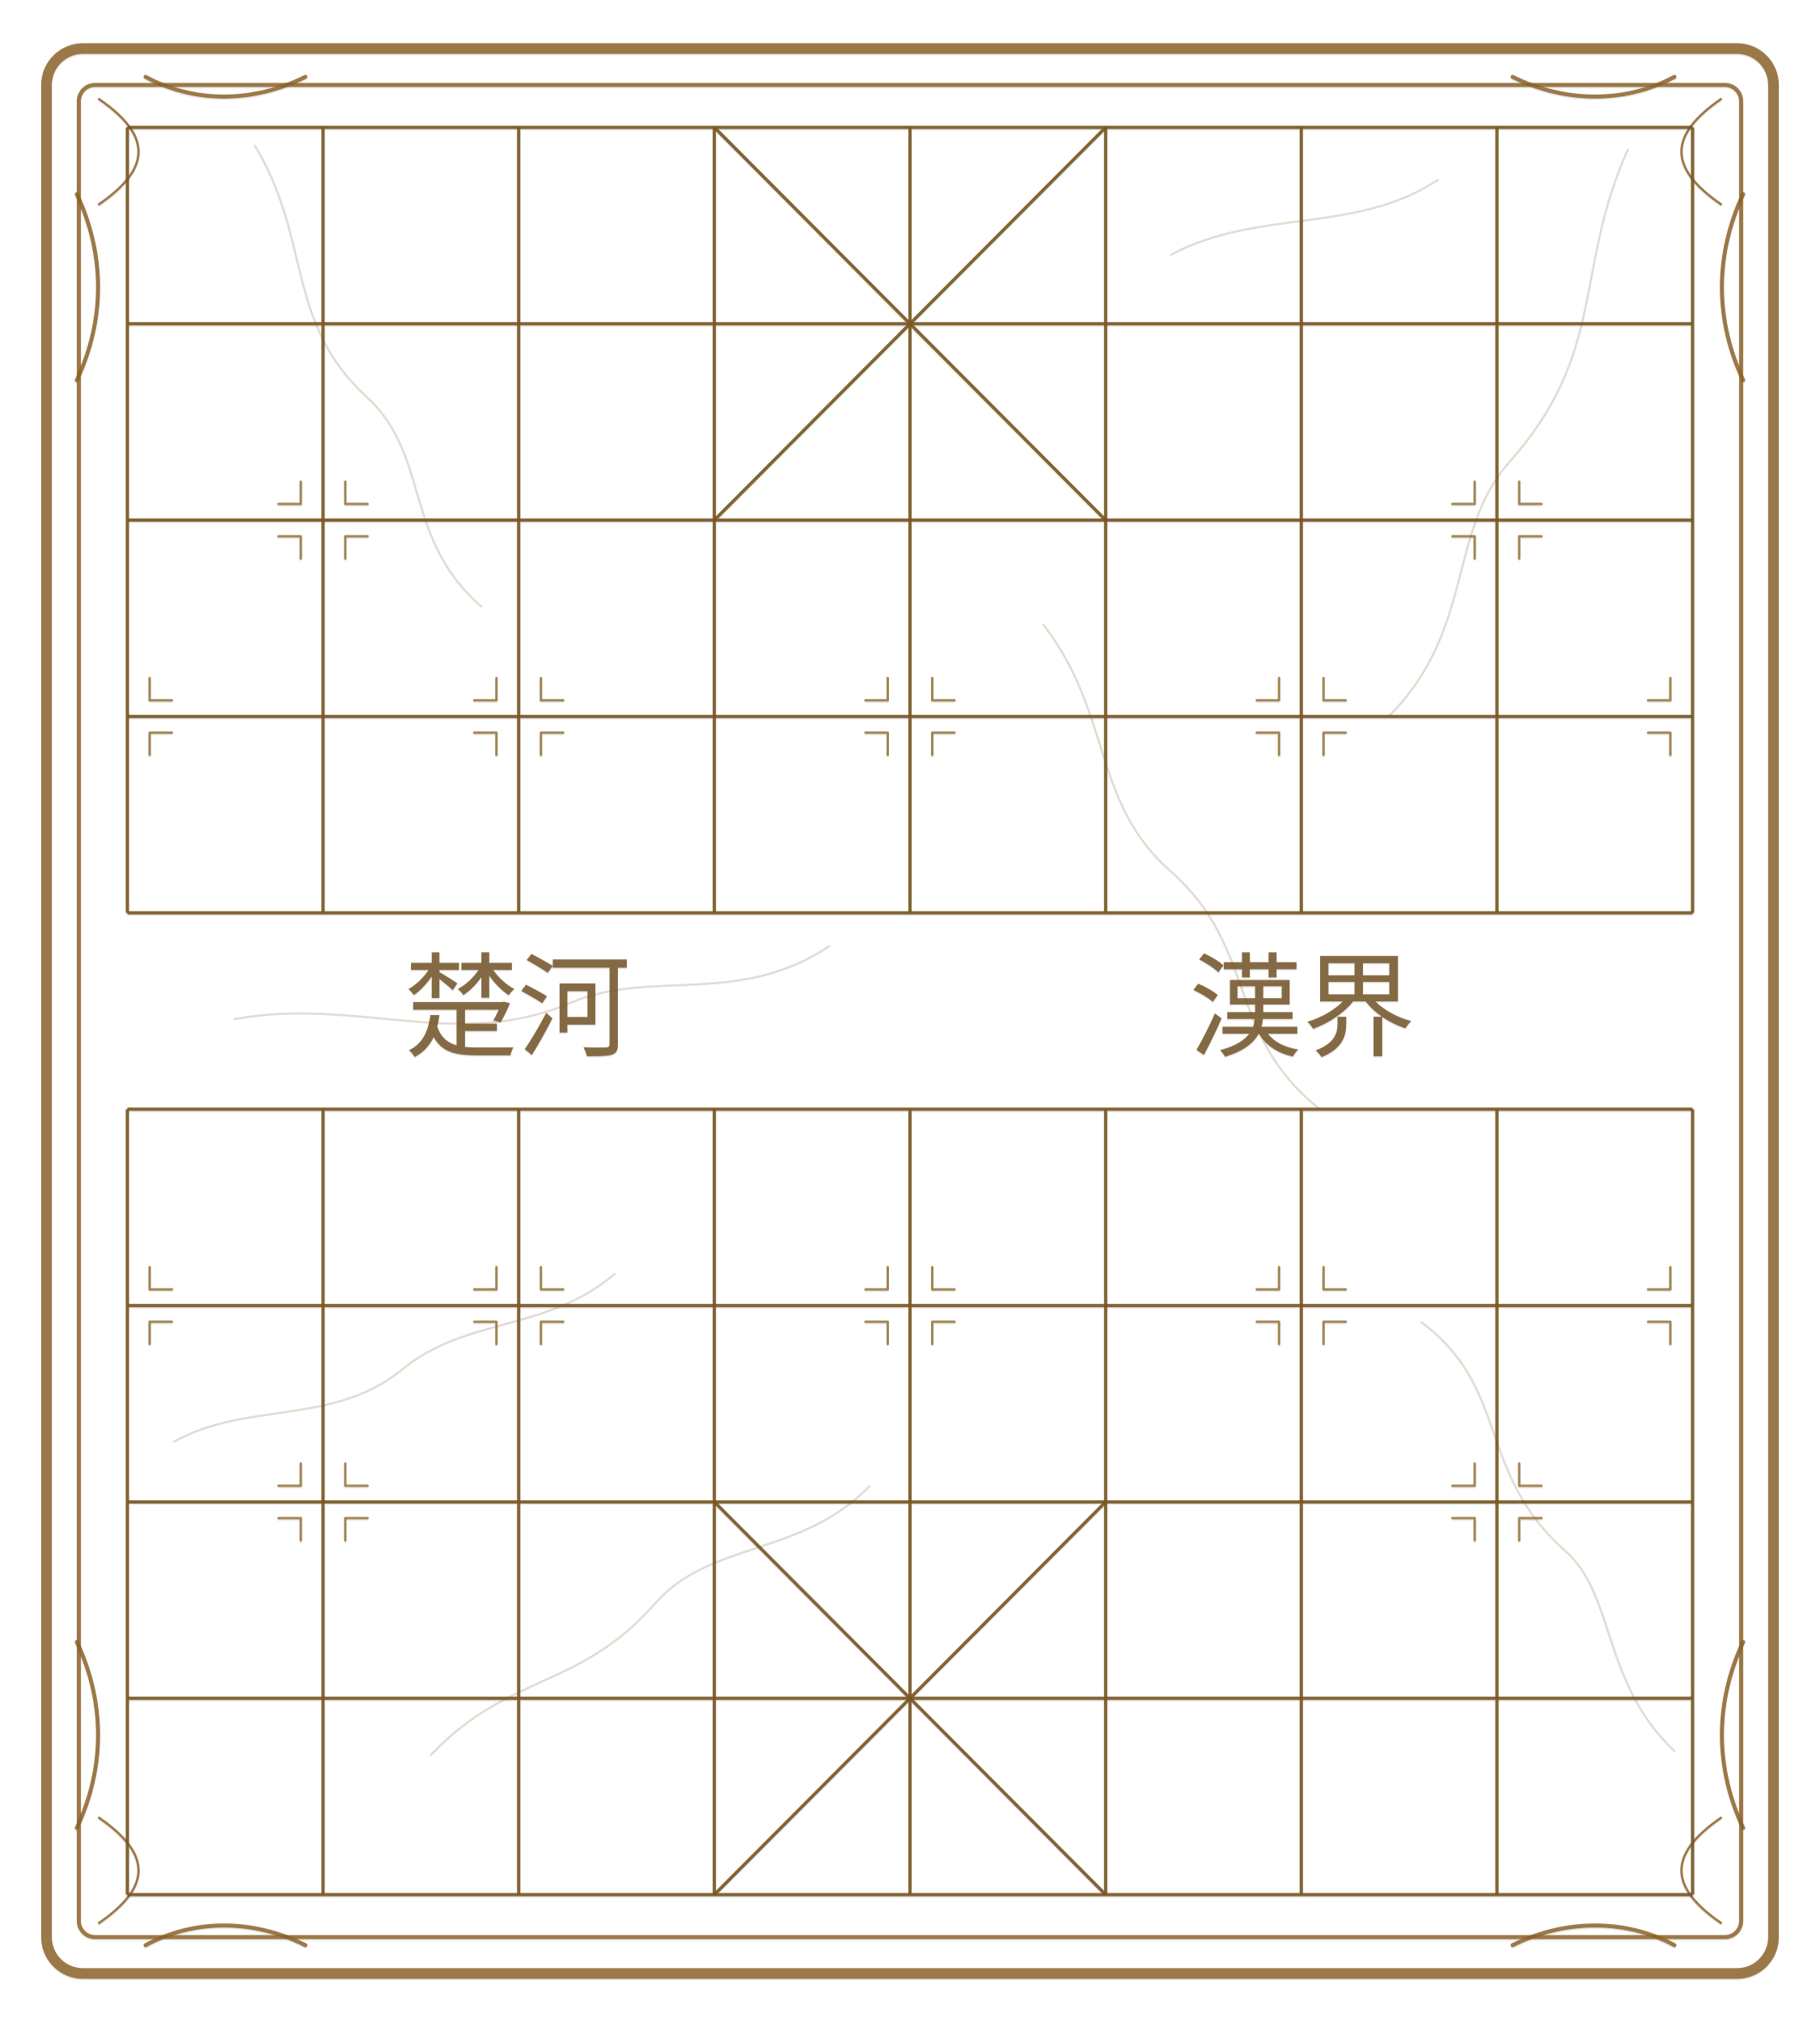
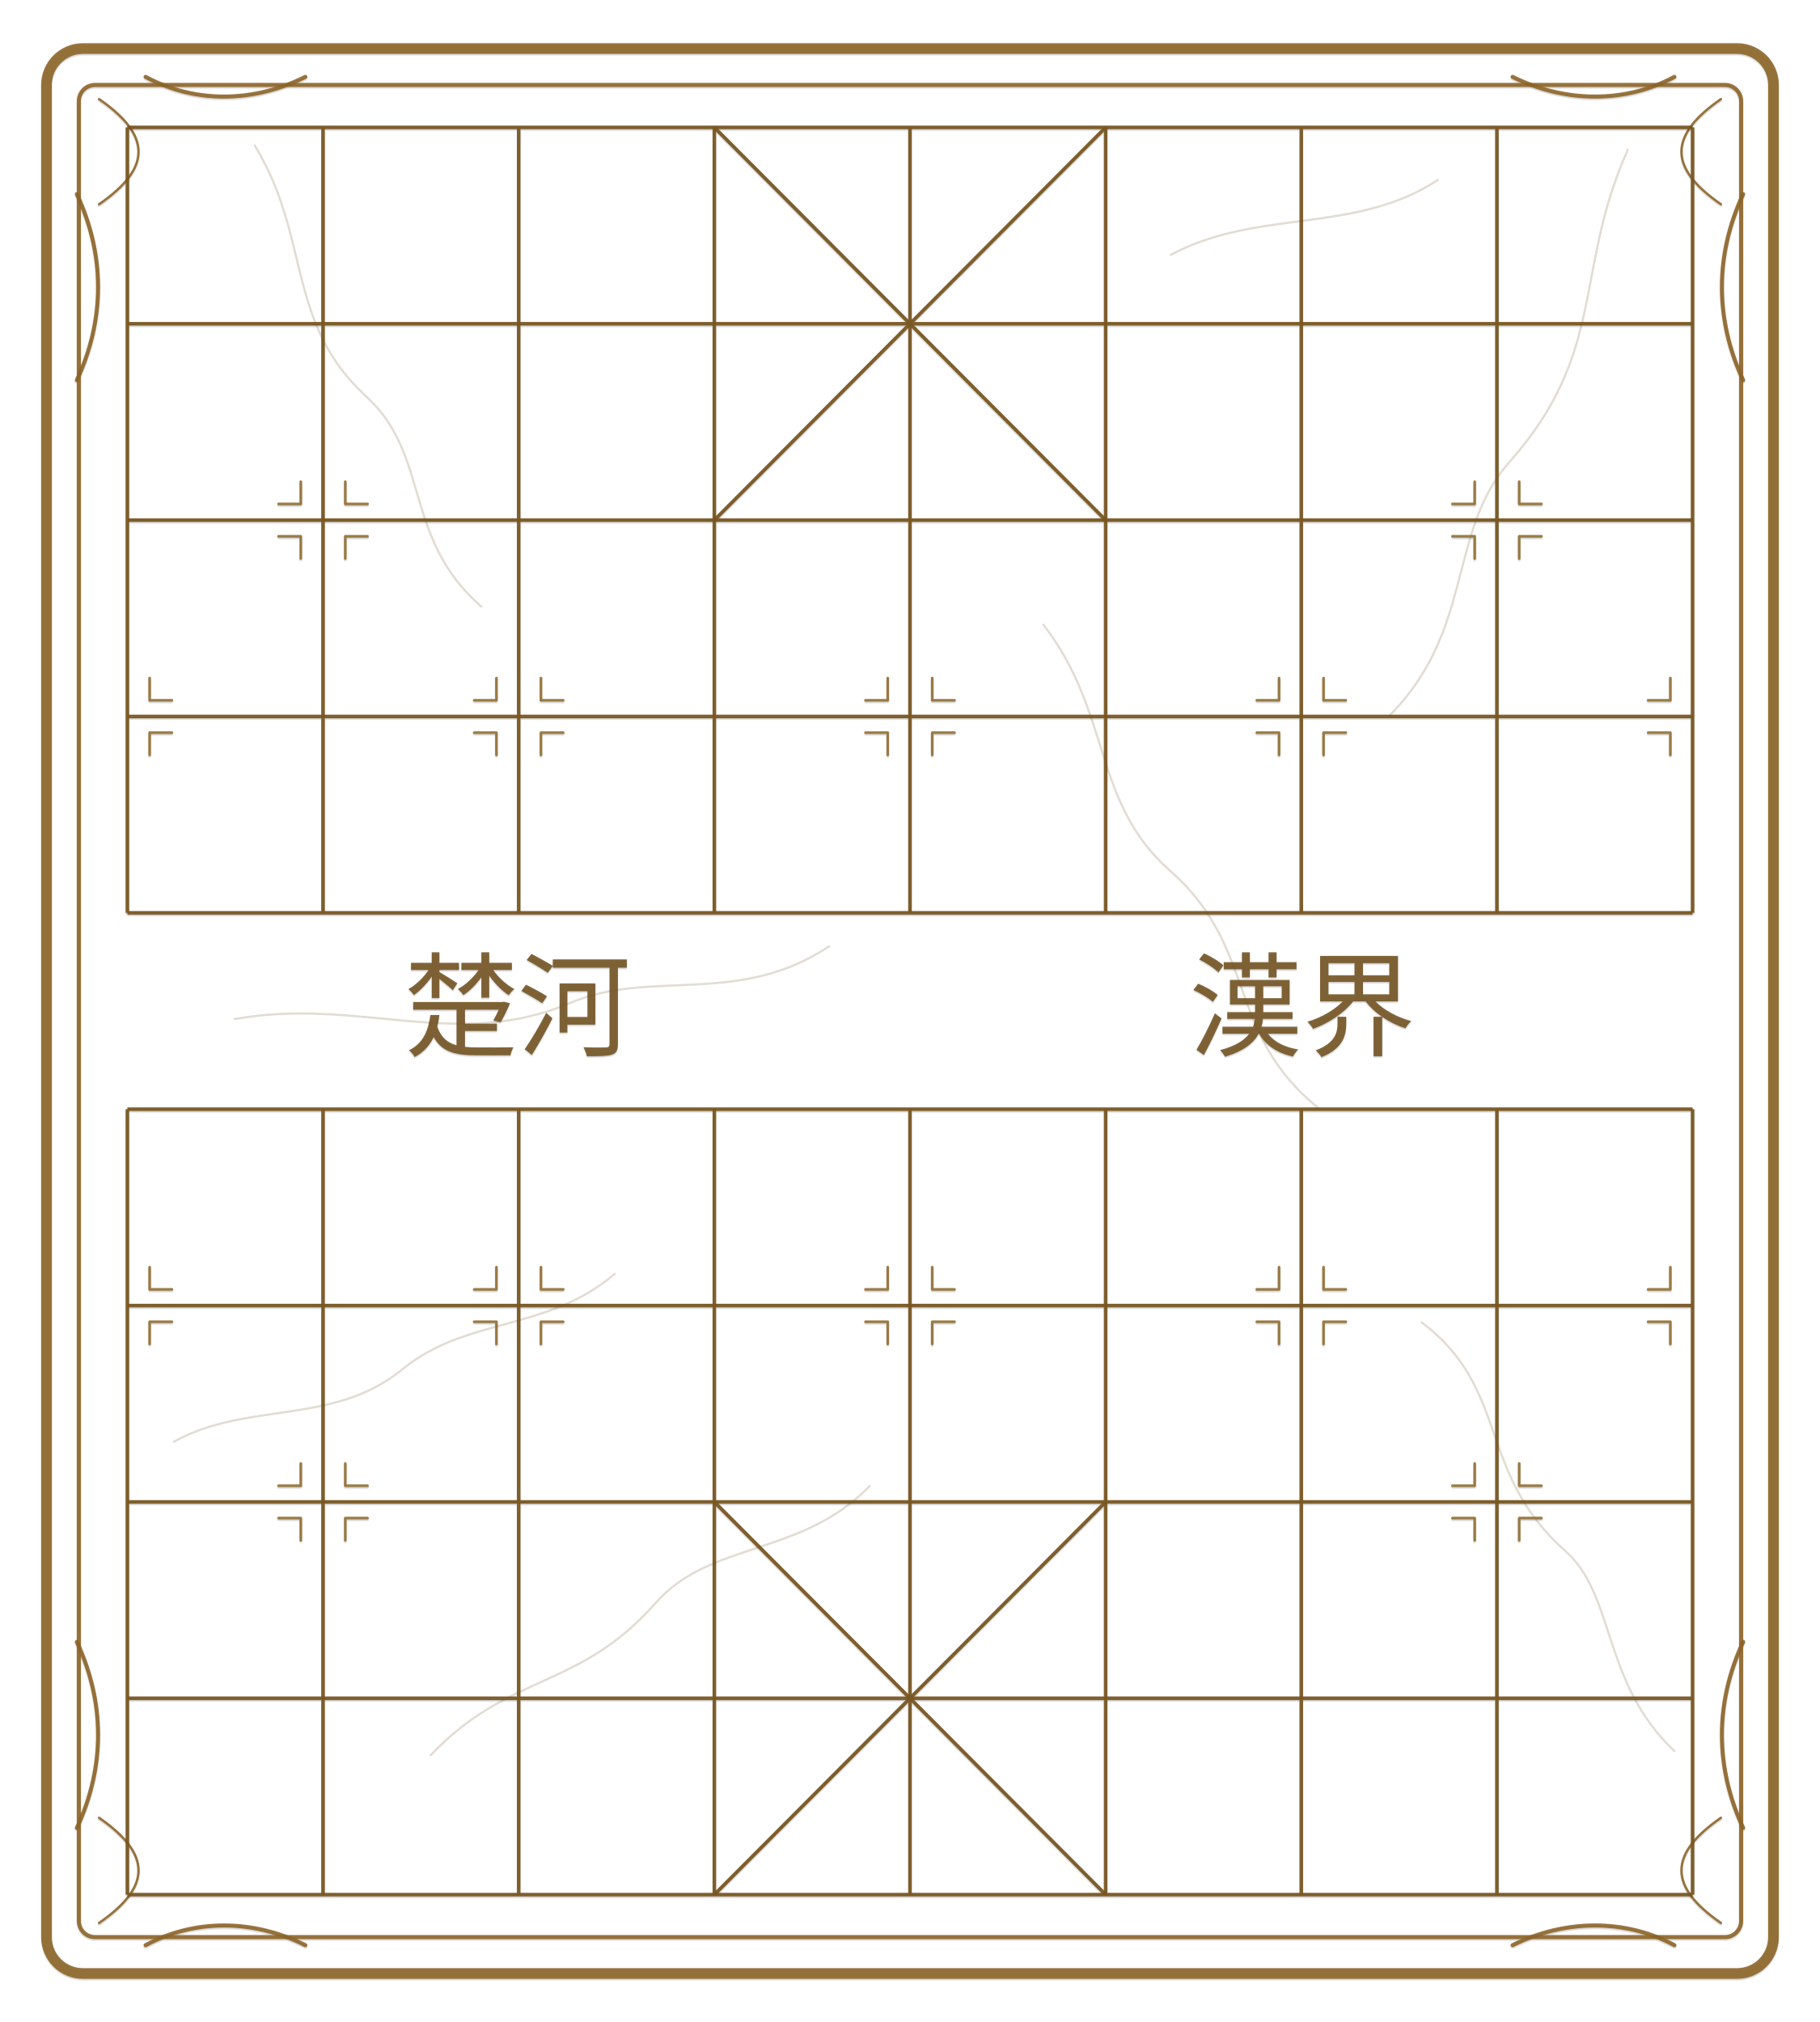
<svg xmlns="http://www.w3.org/2000/svg" viewBox="0 0 900 1000" fill="none">
  <defs>
    <g id="pointMark" fill="none" stroke-linecap="round" stroke-linejoin="round">
      <path d="M-22 -8H-11V-19 M22 -8H11V-19 M-22 8H-11V19 M22 8H11V19" />
    </g>
    <g id="pointMarkLeftEdge" fill="none" stroke-linecap="round" stroke-linejoin="round">
      <path d="M22 -8H11V-19 M22 8H11V19" />
    </g>
    <g id="pointMarkRightEdge" fill="none" stroke-linecap="round" stroke-linejoin="round">
      <path d="M-22 -8H-11V-19 M-22 8H-11V19" />
    </g>
    <filter id="softInk" x="-4%" y="-4%" width="108%" height="108%">
-       <feDropShadow dx="0" dy="0.55" stdDeviation="0.35" flood-color="#000000" flood-opacity="0.18" />
+       <feDropShadow dx="0" dy="0.62" stdDeviation="0.42" flood-color="#000000" flood-opacity="0.24" />
    </filter>
  </defs>
  <rect width="900" height="1000" fill="transparent" />
-   <g stroke="#8b6227" stroke-opacity="0.82" fill="none" stroke-linejoin="round" filter="url(#softInk)">
+   <g stroke="#8b6227" stroke-opacity="0.87" fill="none" stroke-linejoin="round" filter="url(#softInk)">
    <rect x="23" y="24" width="854" height="952" rx="18" stroke-width="5.3" />
    <rect x="39" y="42" width="822" height="916" rx="8" stroke-width="2.05" />
    <path d="M72 38C96 51 125 51 151 38M748 38C774 51 804 51 828 38M72 962C96 949 125 949 151 962M748 962C774 949 804 949 828 962" stroke-width="2.0" stroke-linecap="round" />
    <path d="M38 96C52 126 52 158 38 188M862 96C848 126 848 158 862 188M38 812C52 842 52 874 38 904M862 812C848 842 848 874 862 904" stroke-width="2.0" stroke-linecap="round" />
    <path d="M49 49C75 67 75 83 49 101M851 49C825 67 825 83 851 101M49 951C75 933 75 917 49 899M851 951C825 933 825 917 851 899" stroke-width="1.18" stroke-linecap="round" />
  </g>
  <g stroke="#6f5021" stroke-opacity="0.2" stroke-width="1.08" fill="none" stroke-linecap="round" stroke-linejoin="round">
    <path d="M126 72C154 118 141 159 181 196C213 225 199 266 238 300" />
    <path d="M805 74C778 134 795 174 746 229C716 263 729 312 687 354" />
    <path d="M116 504C177 493 226 520 282 496C322 479 365 498 410 468" />
    <path d="M516 309C550 353 540 397 579 431C622 469 606 511 652 548" />
    <path d="M703 654C747 687 730 728 774 767C799 789 792 832 828 866" />
    <path d="M213 868C252 827 286 836 324 793C351 762 396 770 430 735" />
    <path d="M86 713C122 693 164 705 198 678C230 651 270 659 304 630" />
    <path d="M579 126C622 103 670 116 711 89" />
  </g>
-   <g stroke="#785722" stroke-opacity="0.9" stroke-width="1.62" stroke-linecap="butt" filter="url(#softInk)">
+   <g stroke="#785722" stroke-opacity="0.94" stroke-width="1.76" stroke-linecap="butt" filter="url(#softInk)">
    <path d="M63 63V451.444M63 548.556V937M159.75 63V451.444M159.75 548.556V937M256.5 63V451.444M256.5 548.556V937M353.25 63V451.444M353.25 548.556V937M450 63V451.444M450 548.556V937M546.75 63V451.444M546.75 548.556V937M643.5 63V451.444M643.5 548.556V937M740.25 63V451.444M740.25 548.556V937M837 63V451.444M837 548.556V937" />
    <path d="M63 63H837M63 160.111H837M63 257.222H837M63 354.333H837M63 451.444H837M63 548.556H837M63 645.667H837M63 742.778H837M63 839.889H837M63 937H837" />
    <path d="M353.25 63L546.75 257.222M546.75 63L353.25 257.222M353.25 742.778L546.75 937M546.75 742.778L353.25 937" />
  </g>
-   <g stroke="#927036" stroke-opacity="0.82" stroke-width="1.2" filter="url(#softInk)">
+   <g stroke="#927036" stroke-opacity="0.9" stroke-width="1.32" filter="url(#softInk)">
    <use href="#pointMark" transform="translate(159.75 257.222)" />
    <use href="#pointMark" transform="translate(740.25 257.222)" />
    <use href="#pointMark" transform="translate(159.75 742.778)" />
    <use href="#pointMark" transform="translate(740.25 742.778)" />
    <use href="#pointMarkLeftEdge" transform="translate(63 354.333)" />
    <use href="#pointMark" transform="translate(256.5 354.333)" />
    <use href="#pointMark" transform="translate(450 354.333)" />
    <use href="#pointMark" transform="translate(643.5 354.333)" />
    <use href="#pointMarkRightEdge" transform="translate(837 354.333)" />
    <use href="#pointMarkLeftEdge" transform="translate(63 645.667)" />
    <use href="#pointMark" transform="translate(256.5 645.667)" />
    <use href="#pointMark" transform="translate(450 645.667)" />
    <use href="#pointMark" transform="translate(643.5 645.667)" />
    <use href="#pointMarkRightEdge" transform="translate(837 645.667)" />
  </g>
-   <g fill="#6f5124" fill-opacity="0.82" font-family="KaiTi, STKaiti, SimSun, serif" font-size="56" text-anchor="middle" filter="url(#softInk)">
+   <g fill="#6f5124" fill-opacity="0.86" font-family="KaiTi, STKaiti, SimSun, serif" font-size="56" text-anchor="middle" filter="url(#softInk)">
    <text x="256" y="518">楚河</text>
    <text x="644" y="518">漢界</text>
  </g>
</svg>
